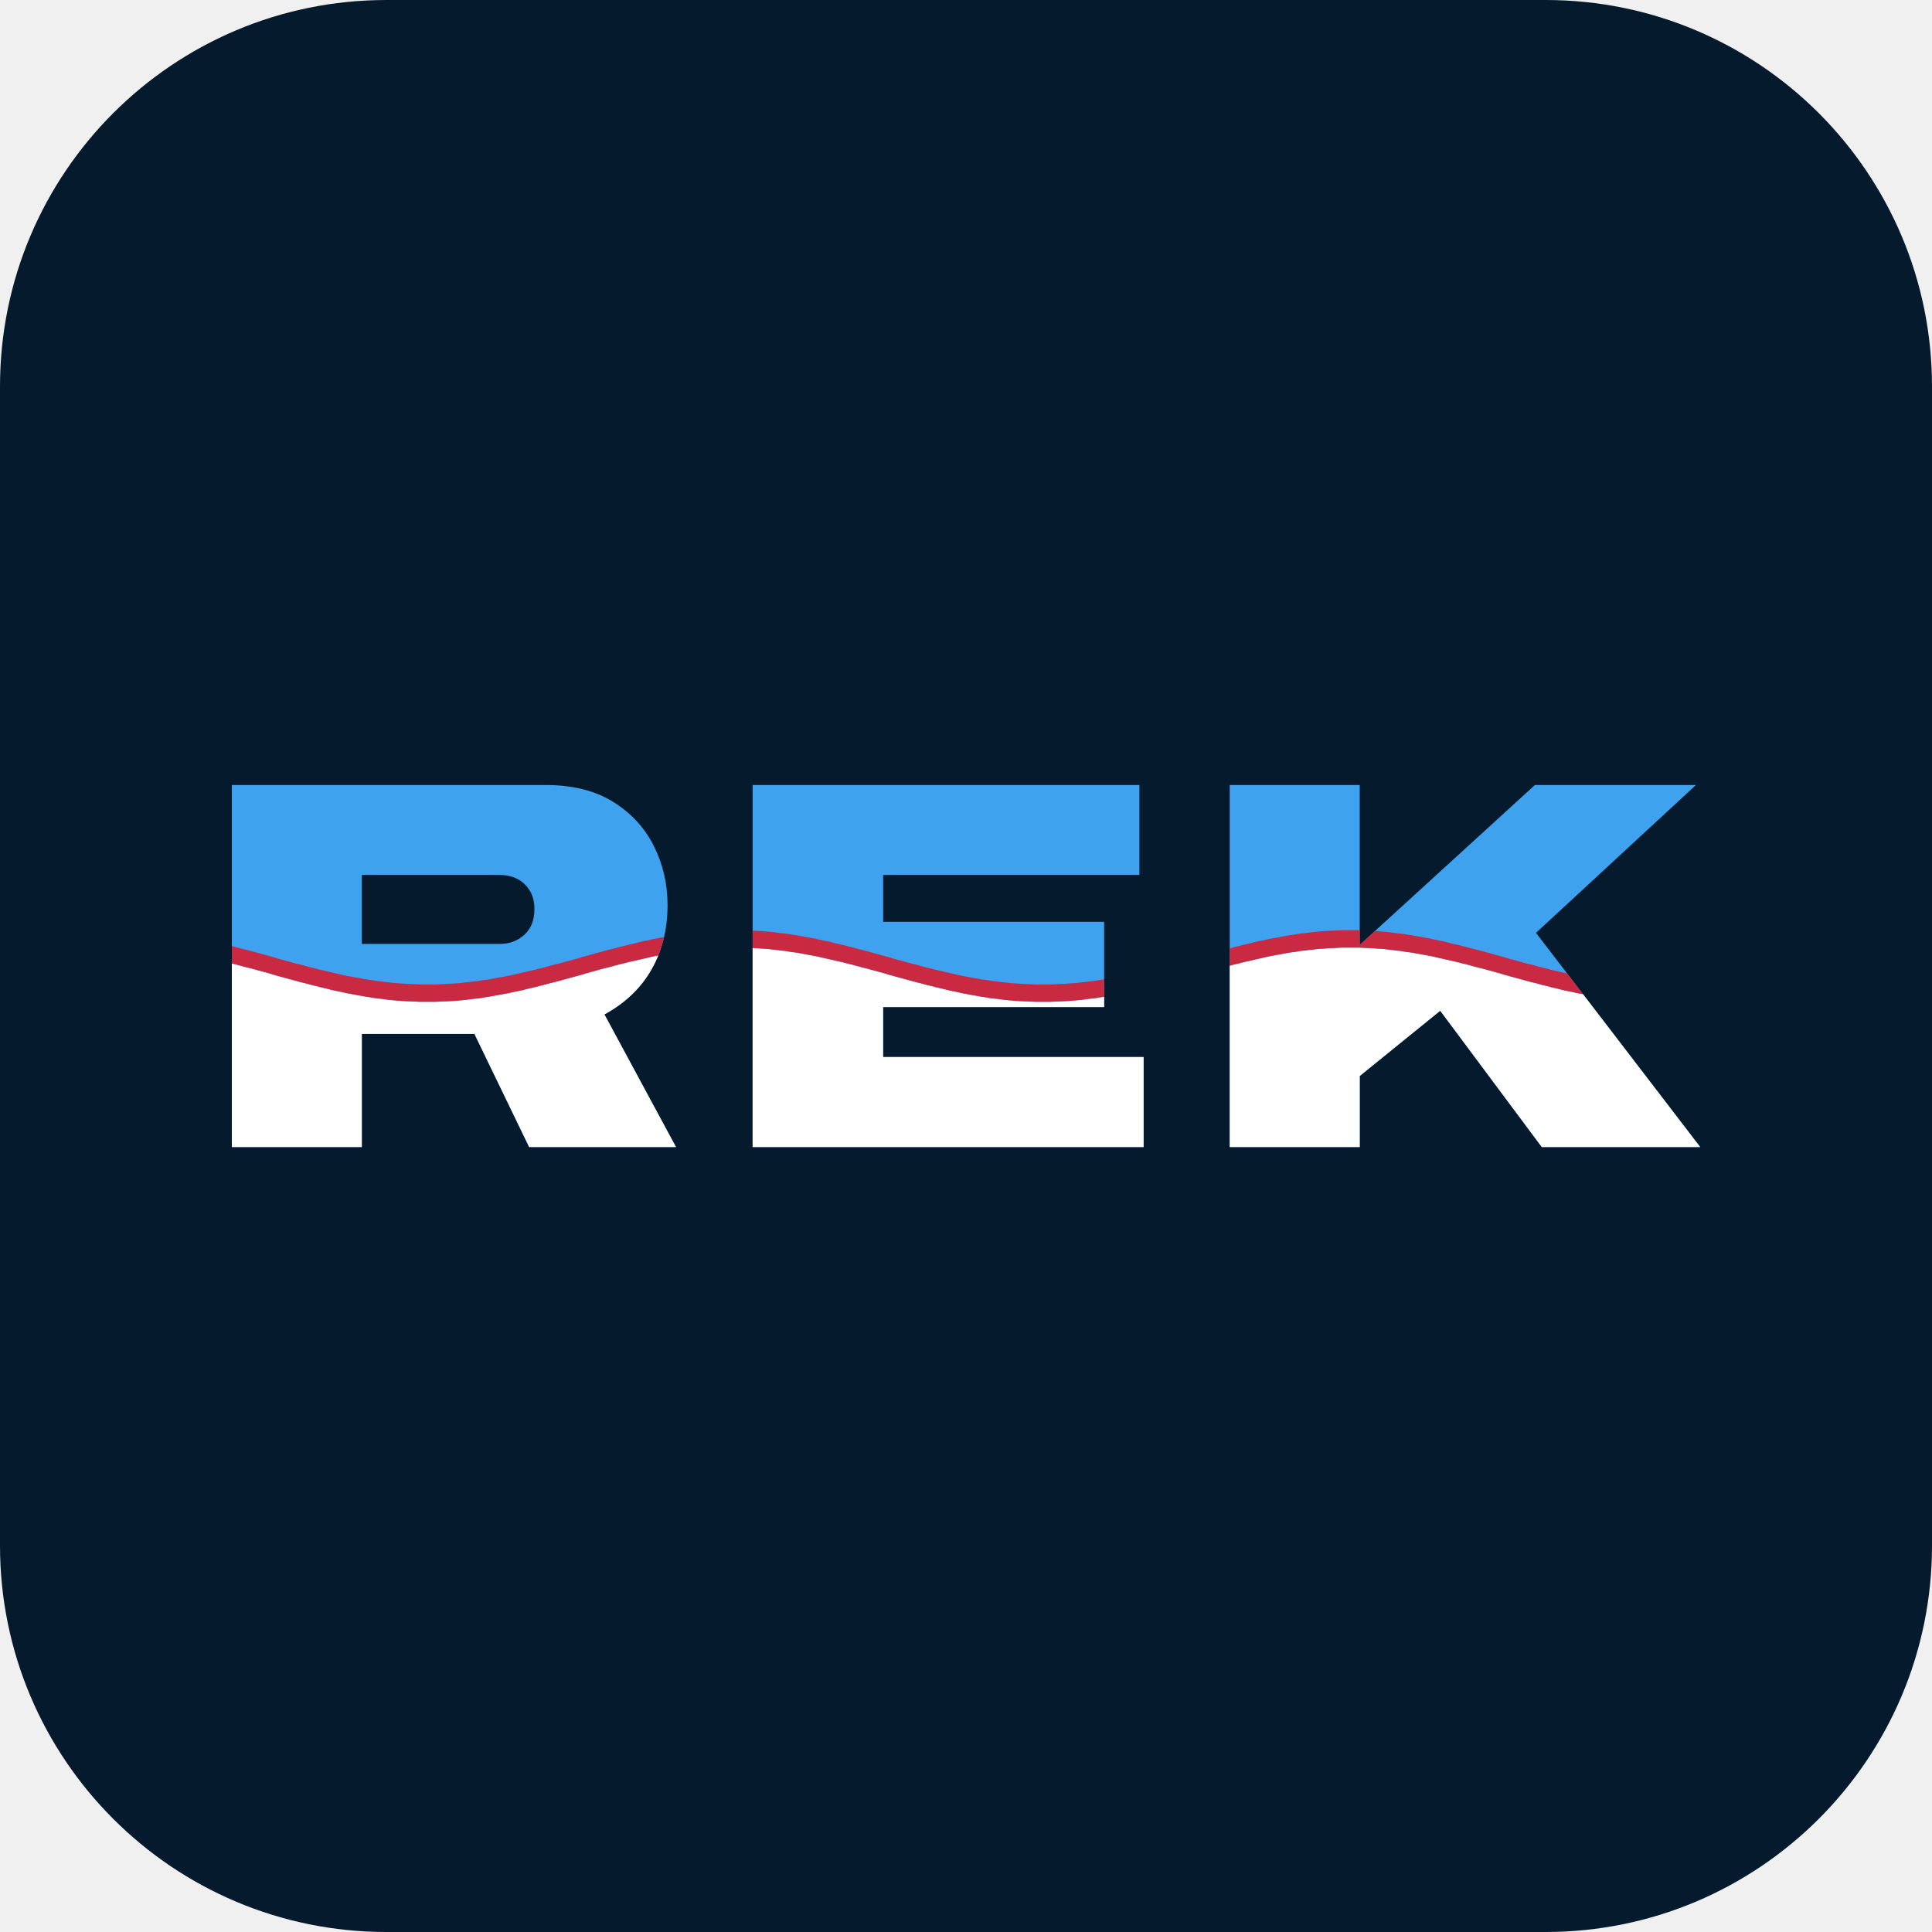
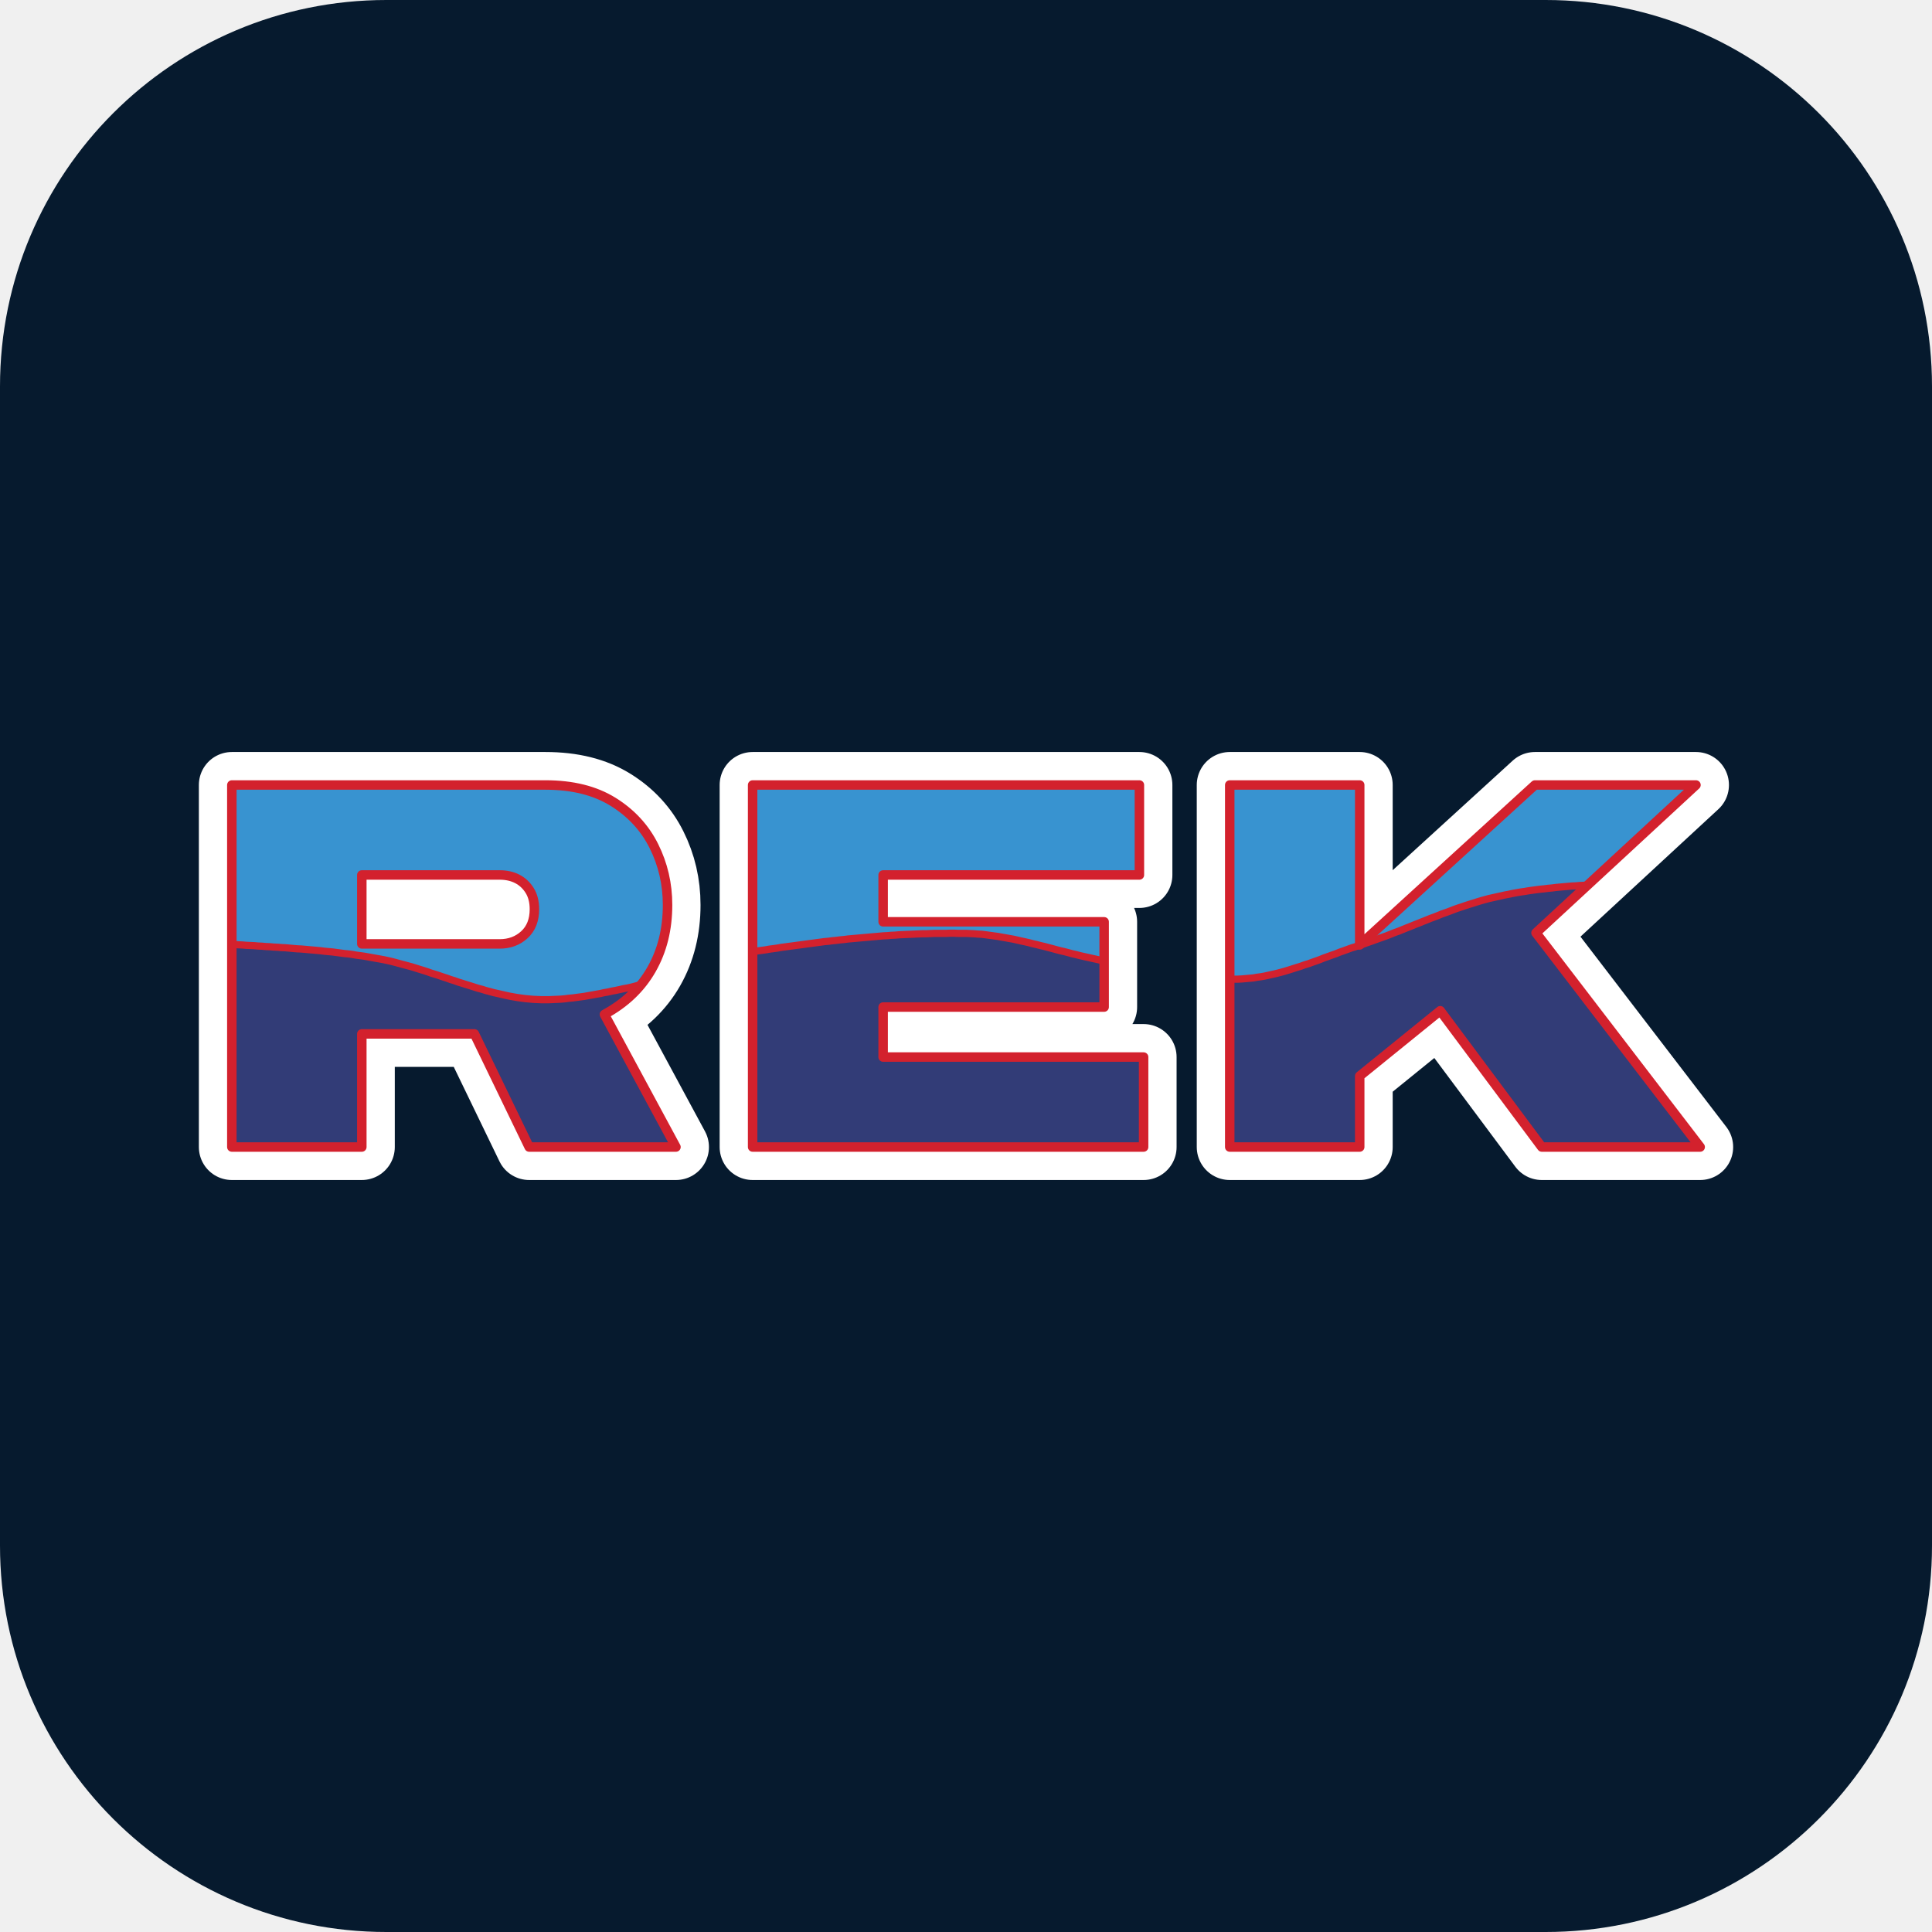
<svg xmlns="http://www.w3.org/2000/svg" viewBox="0 0 1024 1024" width="1024" height="1024">
  <rect width="1024" height="1024" rx="204.8" fill="#061A2E" />
  <g transform="translate(122.88,416.06) scale(0.9297) translate(-22.20,206.40)">
+     <path d="M22.2 0.0V-206.4H201.0Q224.1 -206.4 239.55 -196.8Q255.0 -187.2 262.8 -171.6Q270.6 -156.0 270.6 -138.0Q270.6 -117.3 261.45 -101.25Q252.3 -85.2 234.6 -75.6L275.4 0.0H191.7L160.5 -64.5H96.3V0.0ZM319.1 0.0V-206.4H539.6V-155.1H393.5V-128.4H519.5V-79.8H393.5V-51.3H542.0V0.0ZM591.1 0.0V-206.4H665.2V-115.2L765.1 -206.4H856.9L765.7 -122.1L859.3 0.0H769.0L711.1 -77.7L665.2 -40.5V0.0Z" fill="#FFFFFF" stroke="#FFFFFF" stroke-width="37.6" stroke-linejoin="round" />
+     <path d="M22.2 0.0V-206.4H201.0Q224.1 -206.4 239.55 -196.8Q255.0 -187.2 262.8 -171.6Q270.6 -156.0 270.6 -138.0Q270.6 -117.3 261.45 -101.25Q252.3 -85.2 234.6 -75.6L275.4 0.0H191.7L160.5 -64.5H96.3V0.0ZM319.1 0.0V-206.4H539.6V-155.1H393.5V-128.4H519.5V-79.8H393.5V-51.3H542.0V0.0ZM591.1 0.0V-206.4H665.2V-115.2L765.1 -206.4H856.9L765.7 -122.1L859.3 0.0H769.0L711.1 -77.7L665.2 -40.5V0.0Z" fill="#FFFFFF" stroke="#FFFFFF" stroke-width="35.1" stroke-linejoin="round" />
    <clipPath id="cicon">
      <path d="M22.2 0.0V-206.4H201.0Q224.1 -206.4 239.55 -196.8Q255.0 -187.2 262.8 -171.6Q270.6 -156.0 270.6 -138.0Q270.6 -117.3 261.45 -101.25Q252.3 -85.2 234.6 -75.6L275.4 0.0H191.7L160.5 -64.5H96.3V0.0ZM96.3 -115.8H174.9Q183.3 -115.8 189.0 -121.05Q194.7 -126.3 194.7 -135.6Q194.7 -141.9 192.0 -146.25Q189.3 -150.6 184.95 -152.85Q180.6 -155.1 174.9 -155.1H96.3ZM319.1 0.0V-206.4H539.6V-155.1H393.5V-128.4H519.5V-79.8H393.5V-51.3H542.0V0.0ZM591.1 0.0V-206.4H665.2V-115.2L765.1 -206.4H856.9L765.7 -122.1L859.3 0.0H769.0L711.1 -77.7L665.2 -40.5V0.0Z" />
    </clipPath>
    <g clip-path="url(#cicon)">
-       <rect x="2.2" y="-226.4" width="877.1" height="246.4" fill="#3FA2EE" />
-       <path d="M2.2,-109.2 L4.4,-108.8 L6.6,-108.3 L8.8,-107.8 L11.0,-107.3 L13.2,-106.8 L15.4,-106.3 L17.5,-105.8 L19.7,-105.3 L21.9,-104.7 L24.1,-104.2 L26.3,-103.6 L28.5,-103.0 L30.7,-102.4 L32.9,-101.9 L35.1,-101.3 L37.3,-100.7 L39.5,-100.1 L41.7,-99.5 L43.9,-98.9 L46.1,-98.2 L48.2,-97.6 L50.4,-97.0 L52.6,-96.4 L54.8,-95.8 L57.0,-95.2 L59.2,-94.6 L61.4,-94.0 L63.6,-93.5 L65.8,-92.9 L68.0,-92.3 L70.2,-91.8 L72.4,-91.2 L74.6,-90.7 L76.8,-90.2 L78.9,-89.6 L81.1,-89.1 L83.3,-88.7 L85.5,-88.2 L87.7,-87.7 L89.9,-87.3 L92.1,-86.9 L94.3,-86.5 L96.5,-86.1 L98.7,-85.7 L100.9,-85.4 L103.1,-85.0 L105.3,-84.7 L107.5,-84.5 L109.6,-84.2 L111.8,-83.9 L114.0,-83.7 L116.2,-83.5 L118.4,-83.3 L120.6,-83.2 L122.8,-83.1 L125.0,-83.0 L127.2,-82.9 L129.4,-82.8 L131.6,-82.8 L133.8,-82.8 L136.0,-82.8 L138.2,-82.8 L140.3,-82.9 L142.5,-83.0 L144.7,-83.1 L146.9,-83.2 L149.1,-83.3 L151.3,-83.5 L153.5,-83.7 L155.7,-83.9 L157.9,-84.2 L160.1,-84.5 L162.3,-84.7 L164.5,-85.0 L166.7,-85.4 L168.8,-85.7 L171.0,-86.1 L173.2,-86.5 L175.4,-86.9 L177.6,-87.3 L179.8,-87.7 L182.0,-88.2 L184.2,-88.7 L186.4,-89.1 L188.6,-89.6 L190.8,-90.2 L193.0,-90.7 L195.2,-91.2 L197.4,-91.8 L199.5,-92.3 L201.7,-92.9 L203.9,-93.5 L206.1,-94.0 L208.3,-94.6 L210.5,-95.2 L212.7,-95.8 L214.9,-96.4 L217.1,-97.0 L219.3,-97.6 L221.5,-98.2 L223.7,-98.9 L225.9,-99.5 L228.1,-100.1 L230.2,-100.7 L232.4,-101.3 L234.6,-101.9 L236.8,-102.4 L239.0,-103.0 L241.2,-103.6 L243.4,-104.2 L245.6,-104.7 L247.8,-105.3 L250.0,-105.8 L252.2,-106.3 L254.4,-106.8 L256.6,-107.3 L258.8,-107.8 L260.9,-108.3 L263.1,-108.8 L265.3,-109.2 L267.5,-109.6 L269.7,-110.0 L271.9,-110.4 L274.1,-110.8 L276.3,-111.1 L278.5,-111.4 L280.7,-111.8 L282.9,-112.0 L285.1,-112.3 L287.3,-112.5 L289.5,-112.8 L291.6,-113.0 L293.8,-113.1 L296.0,-113.3 L298.2,-113.4 L300.4,-113.5 L302.6,-113.6 L304.8,-113.7 L307.0,-113.7 L309.2,-113.7 L311.4,-113.7 L313.6,-113.7 L315.8,-113.6 L318.0,-113.5 L320.1,-113.4 L322.3,-113.3 L324.5,-113.1 L326.7,-113.0 L328.9,-112.8 L331.1,-112.5 L333.3,-112.3 L335.5,-112.0 L337.7,-111.8 L339.9,-111.4 L342.1,-111.1 L344.3,-110.8 L346.5,-110.4 L348.7,-110.0 L350.8,-109.6 L353.0,-109.2 L355.2,-108.8 L357.4,-108.3 L359.6,-107.8 L361.8,-107.3 L364.0,-106.8 L366.2,-106.3 L368.4,-105.8 L370.6,-105.3 L372.8,-104.7 L375.0,-104.2 L377.2,-103.6 L379.4,-103.0 L381.5,-102.4 L383.7,-101.9 L385.9,-101.3 L388.1,-100.7 L390.3,-100.1 L392.5,-99.5 L394.7,-98.9 L396.9,-98.2 L399.1,-97.6 L401.3,-97.0 L403.5,-96.4 L405.7,-95.8 L407.9,-95.2 L410.1,-94.6 L412.2,-94.0 L414.4,-93.5 L416.6,-92.9 L418.8,-92.3 L421.0,-91.8 L423.2,-91.2 L425.4,-90.7 L427.6,-90.2 L429.8,-89.6 L432.0,-89.1 L434.2,-88.7 L436.4,-88.2 L438.6,-87.7 L440.7,-87.3 L442.9,-86.9 L445.1,-86.5 L447.3,-86.1 L449.5,-85.7 L451.7,-85.4 L453.9,-85.0 L456.1,-84.7 L458.3,-84.5 L460.5,-84.2 L462.7,-83.9 L464.9,-83.7 L467.1,-83.5 L469.3,-83.3 L471.4,-83.2 L473.6,-83.1 L475.8,-83.0 L478.0,-82.9 L480.2,-82.8 L482.4,-82.8 L484.6,-82.8 L486.8,-82.8 L489.0,-82.8 L491.2,-82.9 L493.4,-83.0 L495.6,-83.1 L497.8,-83.2 L500.0,-83.3 L502.1,-83.5 L504.3,-83.7 L506.5,-83.9 L508.7,-84.2 L510.9,-84.5 L513.1,-84.7 L515.3,-85.0 L517.5,-85.4 L519.7,-85.7 L521.9,-86.1 L524.1,-86.5 L526.3,-86.9 L528.5,-87.3 L530.7,-87.7 L532.8,-88.2 L535.0,-88.7 L537.2,-89.1 L539.4,-89.6 L541.6,-90.2 L543.8,-90.7 L546.0,-91.2 L548.2,-91.8 L550.4,-92.3 L552.6,-92.9 L554.8,-93.5 L557.0,-94.0 L559.2,-94.6 L561.4,-95.2 L563.5,-95.8 L565.7,-96.4 L567.9,-97.0 L570.1,-97.6 L572.3,-98.2 L574.5,-98.9 L576.7,-99.5 L578.9,-100.1 L581.1,-100.7 L583.3,-101.3 L585.5,-101.9 L587.7,-102.4 L589.9,-103.0 L592.0,-103.6 L594.2,-104.2 L596.4,-104.7 L598.6,-105.3 L600.8,-105.8 L603.0,-106.3 L605.2,-106.8 L607.4,-107.3 L609.6,-107.8 L611.8,-108.3 L614.0,-108.8 L616.2,-109.2 L618.4,-109.6 L620.6,-110.0 L622.7,-110.4 L624.9,-110.8 L627.1,-111.1 L629.3,-111.4 L631.5,-111.8 L633.7,-112.0 L635.9,-112.3 L638.1,-112.5 L640.3,-112.8 L642.5,-113.0 L644.7,-113.1 L646.9,-113.3 L649.1,-113.4 L651.3,-113.5 L653.4,-113.6 L655.6,-113.7 L657.8,-113.7 L660.0,-113.7 L662.2,-113.7 L664.4,-113.7 L666.6,-113.6 L668.8,-113.5 L671.0,-113.4 L673.2,-113.3 L675.4,-113.1 L677.6,-113.0 L679.8,-112.8 L682.0,-112.5 L684.1,-112.3 L686.3,-112.0 L688.5,-111.8 L690.7,-111.4 L692.9,-111.1 L695.1,-110.8 L697.3,-110.4 L699.5,-110.0 L701.7,-109.6 L703.9,-109.2 L706.1,-108.8 L708.3,-108.3 L710.5,-107.8 L712.7,-107.3 L714.8,-106.8 L717.0,-106.3 L719.2,-105.8 L721.4,-105.3 L723.6,-104.7 L725.8,-104.2 L728.0,-103.6 L730.2,-103.0 L732.4,-102.4 L734.6,-101.9 L736.8,-101.3 L739.0,-100.7 L741.2,-100.1 L743.3,-99.5 L745.5,-98.9 L747.7,-98.2 L749.9,-97.6 L752.1,-97.0 L754.3,-96.4 L756.5,-95.8 L758.7,-95.2 L760.9,-94.6 L763.1,-94.0 L765.3,-93.5 L767.5,-92.9 L769.7,-92.3 L771.9,-91.8 L774.0,-91.2 L776.2,-90.7 L778.4,-90.2 L780.6,-89.6 L782.8,-89.1 L785.0,-88.7 L787.2,-88.2 L789.4,-87.7 L791.6,-87.3 L793.8,-86.9 L796.0,-86.5 L798.2,-86.1 L800.4,-85.7 L802.6,-85.4 L804.7,-85.0 L806.9,-84.7 L809.1,-84.5 L811.3,-84.2 L813.5,-83.9 L815.7,-83.7 L817.9,-83.5 L820.1,-83.3 L822.3,-83.2 L824.5,-83.1 L826.7,-83.0 L828.9,-82.9 L831.1,-82.8 L833.3,-82.8 L835.4,-82.8 L837.6,-82.8 L839.8,-82.8 L842.0,-82.9 L844.2,-83.0 L846.4,-83.1 L848.6,-83.2 L850.8,-83.3 L853.0,-83.5 L855.2,-83.7 L857.4,-83.9 L859.6,-84.2 L861.8,-84.5 L864.0,-84.7 L866.1,-85.0 L868.3,-85.4 L870.5,-85.7 L872.7,-86.1 L874.9,-86.5 L877.1,-86.9 L879.3,-87.3 L879.3,20.0 L2.2,20.0 Z" fill="#FFFFFF" />
-       <path d="M2.2,-119.1 L4.4,-118.7 L6.6,-118.2 L8.8,-117.7 L11.0,-117.3 L13.2,-116.8 L15.4,-116.2 L17.5,-115.7 L19.7,-115.2 L21.9,-114.6 L24.1,-114.1 L26.3,-113.5 L28.5,-112.9 L30.7,-112.4 L32.9,-111.8 L35.1,-111.2 L37.3,-110.6 L39.5,-110.0 L41.7,-109.4 L43.9,-108.8 L46.1,-108.2 L48.2,-107.5 L50.4,-106.9 L52.6,-106.3 L54.8,-105.7 L57.0,-105.1 L59.2,-104.5 L61.4,-104.0 L63.6,-103.4 L65.8,-102.8 L68.0,-102.2 L70.2,-101.7 L72.4,-101.1 L74.6,-100.6 L76.8,-100.1 L78.9,-99.6 L81.1,-99.1 L83.3,-98.6 L85.5,-98.1 L87.7,-97.6 L89.9,-97.2 L92.1,-96.8 L94.3,-96.4 L96.5,-96.0 L98.7,-95.6 L100.9,-95.3 L103.1,-95.0 L105.3,-94.6 L107.5,-94.4 L109.6,-94.1 L111.8,-93.9 L114.0,-93.6 L116.2,-93.4 L118.4,-93.3 L120.6,-93.1 L122.8,-93.0 L125.0,-92.9 L127.2,-92.8 L129.4,-92.7 L131.6,-92.7 L133.8,-92.7 L136.0,-92.7 L138.2,-92.7 L140.3,-92.8 L142.5,-92.9 L144.7,-93.0 L146.9,-93.1 L149.1,-93.3 L151.3,-93.4 L153.5,-93.6 L155.7,-93.9 L157.9,-94.1 L160.1,-94.4 L162.3,-94.6 L164.5,-95.0 L166.7,-95.3 L168.8,-95.6 L171.0,-96.0 L173.2,-96.4 L175.4,-96.8 L177.6,-97.2 L179.8,-97.6 L182.0,-98.1 L184.2,-98.6 L186.4,-99.1 L188.6,-99.6 L190.8,-100.1 L193.0,-100.6 L195.2,-101.1 L197.4,-101.7 L199.5,-102.2 L201.7,-102.8 L203.9,-103.4 L206.1,-104.0 L208.3,-104.5 L210.5,-105.1 L212.7,-105.7 L214.9,-106.3 L217.1,-106.9 L219.3,-107.5 L221.5,-108.2 L223.7,-108.8 L225.9,-109.4 L228.1,-110.0 L230.2,-110.6 L232.4,-111.2 L234.6,-111.8 L236.8,-112.4 L239.0,-112.9 L241.2,-113.5 L243.4,-114.1 L245.6,-114.6 L247.8,-115.2 L250.0,-115.7 L252.2,-116.2 L254.4,-116.8 L256.6,-117.3 L258.8,-117.7 L260.9,-118.2 L263.1,-118.7 L265.3,-119.1 L267.5,-119.5 L269.7,-119.9 L271.9,-120.3 L274.1,-120.7 L276.3,-121.0 L278.5,-121.4 L280.7,-121.7 L282.9,-121.9 L285.1,-122.2 L287.3,-122.5 L289.5,-122.7 L291.6,-122.9 L293.8,-123.1 L296.0,-123.2 L298.2,-123.3 L300.4,-123.4 L302.6,-123.5 L304.8,-123.6 L307.0,-123.6 L309.2,-123.6 L311.4,-123.6 L313.6,-123.6 L315.8,-123.5 L318.0,-123.4 L320.1,-123.3 L322.3,-123.2 L324.5,-123.1 L326.7,-122.9 L328.9,-122.7 L331.1,-122.5 L333.3,-122.2 L335.5,-121.9 L337.7,-121.7 L339.9,-121.4 L342.1,-121.0 L344.3,-120.7 L346.5,-120.3 L348.7,-119.9 L350.8,-119.5 L353.0,-119.1 L355.2,-118.7 L357.4,-118.2 L359.6,-117.7 L361.8,-117.3 L364.0,-116.8 L366.2,-116.2 L368.4,-115.7 L370.6,-115.2 L372.8,-114.6 L375.0,-114.1 L377.2,-113.5 L379.4,-112.9 L381.5,-112.4 L383.7,-111.8 L385.9,-111.2 L388.1,-110.6 L390.3,-110.0 L392.5,-109.4 L394.7,-108.8 L396.9,-108.2 L399.1,-107.5 L401.3,-106.9 L403.5,-106.3 L405.7,-105.7 L407.9,-105.1 L410.1,-104.5 L412.2,-104.0 L414.4,-103.4 L416.6,-102.8 L418.8,-102.2 L421.0,-101.7 L423.2,-101.1 L425.4,-100.6 L427.6,-100.1 L429.8,-99.6 L432.0,-99.1 L434.2,-98.6 L436.4,-98.1 L438.6,-97.6 L440.7,-97.2 L442.9,-96.8 L445.1,-96.4 L447.3,-96.0 L449.5,-95.6 L451.7,-95.3 L453.9,-95.0 L456.1,-94.6 L458.3,-94.4 L460.5,-94.1 L462.7,-93.9 L464.9,-93.6 L467.1,-93.4 L469.3,-93.3 L471.4,-93.1 L473.6,-93.0 L475.8,-92.9 L478.0,-92.8 L480.2,-92.7 L482.4,-92.7 L484.6,-92.7 L486.8,-92.7 L489.0,-92.7 L491.2,-92.8 L493.4,-92.9 L495.6,-93.0 L497.8,-93.1 L500.0,-93.3 L502.1,-93.4 L504.3,-93.6 L506.5,-93.9 L508.7,-94.1 L510.9,-94.4 L513.1,-94.6 L515.3,-95.0 L517.5,-95.3 L519.7,-95.6 L521.9,-96.0 L524.1,-96.4 L526.3,-96.8 L528.5,-97.2 L530.7,-97.6 L532.8,-98.1 L535.0,-98.6 L537.2,-99.1 L539.4,-99.6 L541.6,-100.1 L543.8,-100.6 L546.0,-101.1 L548.2,-101.7 L550.4,-102.2 L552.6,-102.8 L554.8,-103.4 L557.0,-104.0 L559.2,-104.5 L561.4,-105.1 L563.5,-105.7 L565.7,-106.3 L567.9,-106.9 L570.1,-107.5 L572.3,-108.2 L574.5,-108.8 L576.7,-109.4 L578.9,-110.0 L581.1,-110.6 L583.3,-111.2 L585.5,-111.8 L587.7,-112.4 L589.9,-112.9 L592.0,-113.5 L594.2,-114.1 L596.4,-114.6 L598.6,-115.2 L600.8,-115.7 L603.0,-116.2 L605.2,-116.8 L607.4,-117.3 L609.6,-117.7 L611.8,-118.2 L614.0,-118.7 L616.2,-119.1 L618.4,-119.5 L620.6,-119.9 L622.7,-120.3 L624.9,-120.7 L627.1,-121.0 L629.3,-121.4 L631.5,-121.7 L633.7,-121.9 L635.9,-122.2 L638.1,-122.5 L640.3,-122.7 L642.5,-122.9 L644.7,-123.1 L646.9,-123.2 L649.1,-123.3 L651.3,-123.4 L653.4,-123.5 L655.6,-123.6 L657.8,-123.6 L660.0,-123.6 L662.2,-123.6 L664.4,-123.6 L666.6,-123.5 L668.8,-123.4 L671.0,-123.3 L673.2,-123.2 L675.4,-123.1 L677.6,-122.9 L679.8,-122.7 L682.0,-122.5 L684.1,-122.2 L686.3,-121.9 L688.5,-121.7 L690.7,-121.4 L692.9,-121.0 L695.1,-120.7 L697.3,-120.3 L699.5,-119.9 L701.7,-119.5 L703.9,-119.1 L706.1,-118.7 L708.3,-118.2 L710.5,-117.7 L712.7,-117.3 L714.8,-116.8 L717.0,-116.2 L719.2,-115.7 L721.4,-115.2 L723.6,-114.6 L725.8,-114.1 L728.0,-113.5 L730.2,-112.9 L732.4,-112.4 L734.6,-111.8 L736.8,-111.2 L739.0,-110.6 L741.2,-110.0 L743.3,-109.4 L745.5,-108.8 L747.7,-108.2 L749.9,-107.5 L752.1,-106.9 L754.3,-106.3 L756.5,-105.7 L758.7,-105.1 L760.9,-104.5 L763.1,-104.0 L765.3,-103.4 L767.5,-102.8 L769.7,-102.2 L771.9,-101.7 L774.0,-101.1 L776.2,-100.6 L778.4,-100.1 L780.6,-99.6 L782.8,-99.1 L785.0,-98.6 L787.2,-98.1 L789.4,-97.6 L791.6,-97.2 L793.8,-96.8 L796.0,-96.4 L798.2,-96.0 L800.4,-95.6 L802.6,-95.3 L804.7,-95.0 L806.9,-94.6 L809.1,-94.4 L811.3,-94.1 L813.5,-93.9 L815.7,-93.6 L817.9,-93.4 L820.1,-93.3 L822.3,-93.1 L824.5,-93.0 L826.7,-92.9 L828.9,-92.8 L831.1,-92.7 L833.3,-92.7 L835.4,-92.7 L837.6,-92.7 L839.8,-92.7 L842.0,-92.8 L844.2,-92.9 L846.4,-93.0 L848.6,-93.1 L850.8,-93.3 L853.0,-93.4 L855.2,-93.6 L857.4,-93.9 L859.6,-94.1 L861.8,-94.4 L864.0,-94.6 L866.1,-95.0 L868.3,-95.3 L870.5,-95.6 L872.7,-96.0 L874.9,-96.4 L877.1,-96.8 L879.3,-97.2 L879.3,-87.3 L877.1,-86.9 L874.9,-86.5 L872.7,-86.1 L870.5,-85.7 L868.3,-85.4 L866.1,-85.0 L864.0,-84.7 L861.8,-84.5 L859.6,-84.2 L857.4,-83.9 L855.2,-83.7 L853.0,-83.5 L850.8,-83.3 L848.6,-83.2 L846.4,-83.1 L844.2,-83.0 L842.0,-82.9 L839.8,-82.8 L837.6,-82.8 L835.4,-82.8 L833.3,-82.8 L831.1,-82.8 L828.9,-82.9 L826.7,-83.0 L824.5,-83.1 L822.3,-83.2 L820.1,-83.3 L817.9,-83.5 L815.7,-83.7 L813.5,-83.9 L811.3,-84.2 L809.1,-84.5 L806.9,-84.7 L804.7,-85.0 L802.6,-85.4 L800.4,-85.7 L798.2,-86.1 L796.0,-86.5 L793.8,-86.9 L791.6,-87.3 L789.4,-87.7 L787.2,-88.2 L785.0,-88.7 L782.8,-89.1 L780.6,-89.6 L778.4,-90.2 L776.2,-90.7 L774.0,-91.2 L771.9,-91.8 L769.7,-92.3 L767.5,-92.9 L765.3,-93.5 L763.1,-94.0 L760.9,-94.6 L758.7,-95.2 L756.5,-95.8 L754.3,-96.4 L752.1,-97.0 L749.9,-97.6 L747.7,-98.2 L745.5,-98.9 L743.3,-99.5 L741.2,-100.1 L739.0,-100.7 L736.8,-101.3 L734.6,-101.9 L732.4,-102.4 L730.2,-103.0 L728.0,-103.6 L725.8,-104.2 L723.6,-104.7 L721.4,-105.3 L719.2,-105.8 L717.0,-106.3 L714.8,-106.8 L712.7,-107.3 L710.5,-107.8 L708.3,-108.3 L706.1,-108.8 L703.9,-109.2 L701.7,-109.6 L699.5,-110.0 L697.3,-110.4 L695.1,-110.8 L692.9,-111.1 L690.7,-111.4 L688.5,-111.8 L686.3,-112.0 L684.1,-112.3 L682.0,-112.5 L679.8,-112.8 L677.6,-113.0 L675.4,-113.1 L673.2,-113.3 L671.0,-113.4 L668.8,-113.5 L666.6,-113.6 L664.4,-113.7 L662.2,-113.7 L660.0,-113.7 L657.8,-113.7 L655.6,-113.7 L653.4,-113.6 L651.3,-113.5 L649.1,-113.4 L646.9,-113.3 L644.7,-113.1 L642.5,-113.0 L640.3,-112.8 L638.1,-112.5 L635.9,-112.3 L633.7,-112.0 L631.5,-111.8 L629.3,-111.4 L627.1,-111.1 L624.9,-110.8 L622.7,-110.4 L620.6,-110.0 L618.4,-109.6 L616.2,-109.2 L614.0,-108.8 L611.8,-108.3 L609.6,-107.8 L607.4,-107.3 L605.2,-106.8 L603.0,-106.3 L600.8,-105.8 L598.6,-105.3 L596.4,-104.7 L594.2,-104.2 L592.0,-103.6 L589.9,-103.0 L587.7,-102.4 L585.5,-101.9 L583.3,-101.3 L581.1,-100.7 L578.9,-100.1 L576.7,-99.5 L574.5,-98.9 L572.3,-98.2 L570.1,-97.6 L567.9,-97.0 L565.7,-96.4 L563.5,-95.8 L561.4,-95.2 L559.2,-94.6 L557.0,-94.0 L554.8,-93.5 L552.6,-92.9 L550.4,-92.3 L548.2,-91.8 L546.0,-91.2 L543.8,-90.7 L541.6,-90.2 L539.4,-89.6 L537.2,-89.1 L535.0,-88.7 L532.8,-88.2 L530.7,-87.7 L528.5,-87.3 L526.3,-86.9 L524.1,-86.5 L521.9,-86.1 L519.7,-85.7 L517.5,-85.4 L515.3,-85.0 L513.1,-84.7 L510.9,-84.5 L508.7,-84.2 L506.5,-83.9 L504.3,-83.7 L502.1,-83.5 L500.0,-83.3 L497.8,-83.2 L495.6,-83.1 L493.4,-83.0 L491.2,-82.9 L489.0,-82.8 L486.8,-82.8 L484.6,-82.8 L482.4,-82.8 L480.2,-82.8 L478.0,-82.9 L475.8,-83.0 L473.6,-83.1 L471.4,-83.2 L469.3,-83.3 L467.1,-83.5 L464.9,-83.7 L462.7,-83.9 L460.5,-84.2 L458.3,-84.5 L456.1,-84.7 L453.9,-85.0 L451.7,-85.4 L449.5,-85.7 L447.3,-86.1 L445.1,-86.5 L442.9,-86.9 L440.7,-87.3 L438.6,-87.7 L436.4,-88.2 L434.2,-88.7 L432.0,-89.1 L429.8,-89.6 L427.6,-90.2 L425.4,-90.7 L423.2,-91.2 L421.0,-91.8 L418.8,-92.3 L416.6,-92.9 L414.4,-93.5 L412.2,-94.0 L410.1,-94.6 L407.9,-95.2 L405.7,-95.8 L403.5,-96.4 L401.3,-97.0 L399.1,-97.6 L396.9,-98.2 L394.7,-98.9 L392.5,-99.5 L390.3,-100.1 L388.1,-100.7 L385.9,-101.3 L383.7,-101.9 L381.5,-102.4 L379.4,-103.0 L377.2,-103.6 L375.0,-104.2 L372.8,-104.7 L370.6,-105.3 L368.4,-105.8 L366.2,-106.3 L364.0,-106.8 L361.8,-107.3 L359.6,-107.8 L357.4,-108.3 L355.2,-108.8 L353.0,-109.2 L350.8,-109.6 L348.7,-110.0 L346.5,-110.4 L344.3,-110.8 L342.1,-111.1 L339.9,-111.4 L337.7,-111.8 L335.5,-112.0 L333.3,-112.3 L331.1,-112.5 L328.9,-112.8 L326.7,-113.0 L324.5,-113.1 L322.3,-113.3 L320.1,-113.4 L318.0,-113.5 L315.8,-113.6 L313.6,-113.7 L311.4,-113.7 L309.2,-113.7 L307.0,-113.7 L304.8,-113.7 L302.6,-113.6 L300.4,-113.5 L298.2,-113.4 L296.0,-113.3 L293.8,-113.1 L291.6,-113.0 L289.5,-112.8 L287.3,-112.5 L285.1,-112.3 L282.9,-112.0 L280.7,-111.8 L278.5,-111.4 L276.3,-111.1 L274.1,-110.8 L271.9,-110.4 L269.7,-110.0 L267.5,-109.6 L265.3,-109.2 L263.1,-108.8 L260.9,-108.3 L258.8,-107.8 L256.6,-107.3 L254.4,-106.8 L252.2,-106.3 L250.0,-105.8 L247.8,-105.3 L245.6,-104.7 L243.4,-104.2 L241.2,-103.6 L239.0,-103.0 L236.8,-102.4 L234.6,-101.9 L232.4,-101.3 L230.2,-100.7 L228.1,-100.1 L225.9,-99.5 L223.7,-98.9 L221.5,-98.2 L219.3,-97.6 L217.1,-97.0 L214.9,-96.4 L212.7,-95.8 L210.5,-95.2 L208.3,-94.6 L206.1,-94.0 L203.9,-93.5 L201.7,-92.9 L199.5,-92.3 L197.4,-91.8 L195.2,-91.2 L193.0,-90.7 L190.8,-90.2 L188.6,-89.6 L186.4,-89.1 L184.2,-88.7 L182.0,-88.2 L179.8,-87.7 L177.6,-87.3 L175.4,-86.9 L173.2,-86.5 L171.0,-86.1 L168.8,-85.7 L166.7,-85.4 L164.5,-85.0 L162.3,-84.7 L160.1,-84.5 L157.9,-84.2 L155.7,-83.9 L153.5,-83.7 L151.3,-83.5 L149.1,-83.3 L146.9,-83.2 L144.7,-83.1 L142.5,-83.0 L140.3,-82.9 L138.2,-82.8 L136.0,-82.8 L133.8,-82.8 L131.6,-82.8 L129.4,-82.8 L127.2,-82.9 L125.0,-83.0 L122.8,-83.1 L120.6,-83.2 L118.4,-83.3 L116.2,-83.5 L114.0,-83.7 L111.8,-83.9 L109.6,-84.2 L107.5,-84.5 L105.3,-84.7 L103.1,-85.0 L100.9,-85.4 L98.7,-85.7 L96.5,-86.1 L94.3,-86.5 L92.1,-86.9 L89.9,-87.3 L87.7,-87.7 L85.5,-88.2 L83.3,-88.7 L81.1,-89.1 L78.9,-89.6 L76.8,-90.2 L74.6,-90.7 L72.4,-91.2 L70.2,-91.8 L68.0,-92.3 L65.8,-92.9 L63.6,-93.5 L61.4,-94.0 L59.2,-94.6 L57.0,-95.2 L54.8,-95.8 L52.6,-96.4 L50.4,-97.0 L48.2,-97.6 L46.1,-98.2 L43.9,-98.9 L41.7,-99.5 L39.5,-100.1 L37.3,-100.7 L35.1,-101.3 L32.9,-101.9 L30.7,-102.4 L28.5,-103.0 L26.3,-103.6 L24.1,-104.2 L21.9,-104.7 L19.7,-105.3 L17.5,-105.8 L15.4,-106.3 L13.2,-106.8 L11.0,-107.3 L8.8,-107.8 L6.6,-108.3 L4.4,-108.8 L2.2,-109.2 Z" fill="#C92A42" />
+       <rect x="-7.8" y="-236.4" width="897.1" height="266.4" fill="#3893D0" />
+       <path d="M-7.8,-116.9 L-5.6,-116.8 L-3.3,-116.7 L-1.1,-116.7 L1.2,-116.6 L3.4,-116.5 L5.7,-116.4 L7.9,-116.4 L10.1,-116.3 L12.4,-116.2 L14.6,-116.0 L16.9,-115.9 L19.1,-115.8 L21.4,-115.6 L23.6,-115.5 L25.8,-115.3 L28.1,-115.2 L30.3,-115.0 L32.6,-114.9 L34.8,-114.8 L37.1,-114.6 L39.3,-114.5 L41.5,-114.3 L43.8,-114.2 L46.0,-114.0 L48.3,-113.9 L50.5,-113.7 L52.8,-113.6 L55.0,-113.4 L57.2,-113.2 L59.5,-113.0 L61.7,-112.9 L64.0,-112.7 L66.2,-112.5 L68.5,-112.3 L70.7,-112.1 L72.9,-111.9 L75.2,-111.6 L77.4,-111.4 L79.7,-111.2 L81.9,-110.9 L84.2,-110.6 L86.4,-110.3 L88.6,-110.1 L90.9,-109.8 L93.1,-109.4 L95.4,-109.1 L97.6,-108.8 L99.9,-108.4 L102.1,-108.0 L104.3,-107.6 L106.6,-107.2 L108.8,-106.8 L111.1,-106.3 L113.3,-105.8 L115.6,-105.2 L117.8,-104.6 L120.0,-104.0 L122.3,-103.4 L124.5,-102.8 L126.8,-102.1 L129.0,-101.4 L131.3,-100.7 L133.5,-100.0 L135.7,-99.2 L138.0,-98.5 L140.2,-97.8 L142.5,-97.0 L144.7,-96.3 L146.9,-95.5 L149.2,-94.8 L151.4,-94.0 L153.7,-93.3 L155.9,-92.6 L158.2,-91.9 L160.4,-91.2 L162.6,-90.5 L164.9,-89.9 L167.1,-89.2 L169.4,-88.6 L171.6,-88.0 L173.9,-87.5 L176.1,-87.0 L178.3,-86.5 L180.6,-86.0 L182.8,-85.6 L185.1,-85.2 L187.3,-84.9 L189.6,-84.6 L191.8,-84.4 L194.0,-84.2 L196.3,-84.1 L198.5,-84.0 L200.8,-84.0 L203.0,-84.0 L205.3,-84.1 L207.5,-84.2 L209.7,-84.3 L212.0,-84.5 L214.2,-84.8 L216.5,-85.0 L218.7,-85.3 L221.0,-85.6 L223.2,-85.9 L225.4,-86.3 L227.7,-86.7 L229.9,-87.1 L232.2,-87.5 L234.4,-88.0 L236.7,-88.4 L238.9,-88.9 L241.1,-89.3 L243.4,-89.8 L245.6,-90.3 L247.9,-90.7 L250.1,-91.2 L252.4,-91.8 L254.6,-92.4 L256.8,-93.1 L259.1,-93.8 L261.3,-94.5 L263.6,-95.3 L265.8,-96.1 L268.1,-96.9 L270.3,-97.7 L272.5,-98.6 L274.8,-99.4 L277.0,-100.3 L279.3,-101.1 L281.5,-102.0 L283.8,-102.8 L286.0,-103.6 L288.2,-104.4 L290.5,-105.2 L292.7,-105.9 L295.0,-106.6 L297.2,-107.3 L299.5,-107.9 L301.7,-108.4 L303.9,-108.9 L306.2,-109.3 L308.4,-109.7 L310.7,-110.0 L312.9,-110.4 L315.2,-110.7 L317.4,-111.1 L319.6,-111.4 L321.9,-111.8 L324.1,-112.1 L326.4,-112.4 L328.6,-112.8 L330.9,-113.1 L333.1,-113.4 L335.3,-113.8 L337.6,-114.1 L339.8,-114.4 L342.1,-114.7 L344.3,-115.0 L346.6,-115.3 L348.8,-115.6 L351.0,-115.9 L353.3,-116.2 L355.5,-116.5 L357.8,-116.8 L360.0,-117.1 L362.3,-117.3 L364.5,-117.6 L366.7,-117.8 L369.0,-118.1 L371.2,-118.3 L373.5,-118.6 L375.7,-118.8 L378.0,-119.0 L380.2,-119.2 L382.4,-119.4 L384.7,-119.6 L386.9,-119.8 L389.2,-120.0 L391.4,-120.2 L393.7,-120.4 L395.9,-120.5 L398.1,-120.7 L400.4,-120.8 L402.6,-121.0 L404.9,-121.1 L407.1,-121.2 L409.4,-121.3 L411.6,-121.4 L413.8,-121.5 L416.1,-121.6 L418.3,-121.6 L420.6,-121.7 L422.8,-121.8 L425.1,-121.8 L427.3,-121.8 L429.5,-121.8 L431.8,-121.9 L434.0,-121.9 L436.3,-121.8 L438.5,-121.8 L440.7,-121.8 L443.0,-121.7 L445.2,-121.6 L447.5,-121.4 L449.7,-121.3 L452.0,-121.0 L454.2,-120.7 L456.4,-120.4 L458.7,-120.1 L460.9,-119.7 L463.2,-119.3 L465.4,-118.9 L467.7,-118.5 L469.9,-118.0 L472.1,-117.5 L474.4,-117.0 L476.6,-116.5 L478.9,-115.9 L481.1,-115.4 L483.4,-114.8 L485.6,-114.3 L487.8,-113.7 L490.1,-113.1 L492.3,-112.5 L494.6,-111.9 L496.8,-111.4 L499.1,-110.8 L501.3,-110.2 L503.5,-109.7 L505.8,-109.1 L508.0,-108.6 L510.3,-108.1 L512.5,-107.6 L514.8,-107.1 L517.0,-106.6 L519.2,-106.2 L521.5,-105.8 L523.7,-105.4 L526.0,-105.0 L528.2,-104.6 L530.5,-104.2 L532.7,-103.8 L534.9,-103.4 L537.2,-103.0 L539.4,-102.6 L541.7,-102.1 L543.9,-101.7 L546.2,-101.3 L548.4,-100.9 L550.6,-100.4 L552.9,-100.0 L555.1,-99.6 L557.4,-99.2 L559.6,-98.8 L561.9,-98.5 L564.1,-98.1 L566.3,-97.8 L568.6,-97.4 L570.8,-97.1 L573.1,-96.9 L575.3,-96.6 L577.6,-96.4 L579.8,-96.2 L582.0,-96.0 L584.3,-95.9 L586.5,-95.8 L588.8,-95.7 L591.0,-95.7 L593.3,-95.7 L595.5,-95.7 L597.7,-95.8 L600.0,-96.0 L602.2,-96.2 L604.5,-96.4 L606.7,-96.8 L609.0,-97.1 L611.2,-97.5 L613.4,-98.0 L615.7,-98.5 L617.9,-99.0 L620.2,-99.6 L622.4,-100.2 L624.7,-100.9 L626.9,-101.6 L629.1,-102.3 L631.4,-103.0 L633.6,-103.8 L635.9,-104.5 L638.1,-105.3 L640.4,-106.1 L642.6,-106.9 L644.8,-107.8 L647.1,-108.6 L649.3,-109.4 L651.6,-110.2 L653.8,-111.1 L656.1,-111.9 L658.3,-112.7 L660.5,-113.5 L662.8,-114.2 L665.0,-115.0 L667.3,-115.7 L669.5,-116.5 L671.8,-117.3 L674.0,-118.1 L676.2,-118.9 L678.5,-119.7 L680.7,-120.5 L683.0,-121.4 L685.2,-122.3 L687.5,-123.1 L689.7,-124.0 L691.9,-124.9 L694.2,-125.8 L696.4,-126.7 L698.7,-127.6 L700.9,-128.5 L703.2,-129.4 L705.4,-130.3 L707.6,-131.1 L709.9,-132.0 L712.1,-132.9 L714.4,-133.7 L716.6,-134.5 L718.9,-135.4 L721.1,-136.2 L723.3,-136.9 L725.6,-137.7 L727.8,-138.4 L730.1,-139.1 L732.3,-139.8 L734.6,-140.5 L736.8,-141.1 L739.0,-141.7 L741.3,-142.2 L743.5,-142.7 L745.8,-143.2 L748.0,-143.7 L750.2,-144.1 L752.5,-144.6 L754.7,-145.0 L757.0,-145.4 L759.2,-145.7 L761.5,-146.1 L763.7,-146.4 L765.9,-146.7 L768.2,-147.0 L770.4,-147.2 L772.7,-147.5 L774.9,-147.7 L777.2,-148.0 L779.4,-148.2 L781.6,-148.4 L783.9,-148.6 L786.1,-148.8 L788.4,-148.9 L790.6,-149.1 L792.9,-149.2 L795.1,-149.4 L797.3,-149.5 L799.6,-149.7 L801.8,-149.8 L804.1,-149.9 L806.3,-150.1 L808.6,-150.2 L810.8,-150.3 L813.0,-150.4 L815.3,-150.6 L817.5,-150.7 L819.8,-150.8 L822.0,-150.9 L824.3,-151.0 L826.5,-151.1 L828.7,-151.2 L831.0,-151.3 L833.2,-151.4 L835.5,-151.5 L837.7,-151.6 L840.0,-151.6 L842.2,-151.7 L844.4,-151.7 L846.7,-151.8 L848.9,-151.9 L851.2,-151.9 L853.4,-152.0 L855.7,-152.0 L857.9,-152.0 L860.1,-152.1 L862.4,-152.1 L864.6,-152.1 L866.9,-152.2 L869.1,-152.2 L871.4,-152.2 L873.6,-152.2 L875.8,-152.2 L878.1,-152.3 L880.3,-152.3 L882.6,-152.3 L884.8,-152.3 L887.1,-152.3 L889.3,-152.3 L889.3,30.0 L-7.8,30.0 Z" fill="#323C77" />
+       <path d="M-7.8,-116.9 L-5.6,-116.8 L-3.3,-116.7 L-1.1,-116.7 L1.2,-116.6 L3.4,-116.5 L5.7,-116.4 L7.9,-116.4 L10.1,-116.3 L12.4,-116.2 L14.6,-116.0 L16.9,-115.9 L19.1,-115.8 L21.4,-115.6 L23.6,-115.5 L25.8,-115.3 L28.1,-115.2 L30.3,-115.0 L32.6,-114.9 L34.8,-114.8 L37.1,-114.6 L39.3,-114.5 L41.5,-114.3 L43.8,-114.2 L46.0,-114.0 L48.3,-113.9 L50.5,-113.7 L52.8,-113.6 L55.0,-113.4 L57.2,-113.2 L59.5,-113.0 L61.7,-112.9 L64.0,-112.7 L66.2,-112.5 L68.5,-112.3 L70.7,-112.1 L72.9,-111.9 L75.2,-111.6 L77.4,-111.4 L79.7,-111.2 L81.9,-110.9 L84.2,-110.6 L86.4,-110.3 L88.6,-110.1 L90.9,-109.8 L93.1,-109.4 L95.4,-109.1 L97.6,-108.8 L99.9,-108.4 L102.1,-108.0 L104.3,-107.6 L106.6,-107.2 L108.8,-106.8 L111.1,-106.3 L113.3,-105.8 L115.6,-105.2 L117.8,-104.6 L120.0,-104.0 L122.3,-103.4 L124.5,-102.8 L126.8,-102.1 L129.0,-101.4 L131.3,-100.7 L133.5,-100.0 L135.7,-99.2 L138.0,-98.5 L140.2,-97.8 L142.5,-97.0 L144.7,-96.3 L146.9,-95.5 L149.2,-94.8 L151.4,-94.0 L153.7,-93.3 L155.9,-92.6 L158.2,-91.9 L160.4,-91.2 L162.6,-90.5 L164.9,-89.9 L167.1,-89.2 L169.4,-88.6 L171.6,-88.0 L173.9,-87.5 L176.1,-87.0 L178.3,-86.5 L180.6,-86.0 L182.8,-85.6 L185.1,-85.2 L187.3,-84.9 L189.6,-84.6 L191.8,-84.4 L194.0,-84.2 L196.3,-84.1 L198.5,-84.0 L200.8,-84.0 L203.0,-84.0 L205.3,-84.1 L207.5,-84.2 L209.7,-84.3 L212.0,-84.5 L214.2,-84.8 L216.5,-85.0 L218.7,-85.3 L221.0,-85.6 L223.2,-85.9 L225.4,-86.3 L227.7,-86.7 L229.9,-87.1 L232.2,-87.5 L234.4,-88.0 L236.7,-88.4 L238.9,-88.9 L241.1,-89.3 L243.4,-89.8 L245.6,-90.3 L247.9,-90.7 L250.1,-91.2 L252.4,-91.8 L254.6,-92.4 L256.8,-93.1 L259.1,-93.8 L261.3,-94.5 L263.6,-95.3 L265.8,-96.1 L268.1,-96.9 L270.3,-97.7 L272.5,-98.6 L274.8,-99.4 L277.0,-100.3 L279.3,-101.1 L281.5,-102.0 L283.8,-102.8 L286.0,-103.6 L288.2,-104.4 L290.5,-105.2 L292.7,-105.9 L295.0,-106.6 L297.2,-107.3 L299.5,-107.9 L301.7,-108.4 L303.9,-108.9 L306.2,-109.3 L308.4,-109.7 L310.7,-110.0 L312.9,-110.4 L315.2,-110.7 L317.4,-111.1 L319.6,-111.4 L321.9,-111.8 L324.1,-112.1 L326.4,-112.4 L328.6,-112.8 L330.9,-113.1 L333.1,-113.4 L335.3,-113.8 L337.6,-114.1 L339.8,-114.4 L342.1,-114.7 L344.3,-115.0 L346.6,-115.3 L348.8,-115.6 L351.0,-115.9 L353.3,-116.2 L355.5,-116.5 L357.8,-116.8 L360.0,-117.1 L362.3,-117.3 L364.5,-117.6 L366.7,-117.8 L369.0,-118.1 L371.2,-118.3 L373.5,-118.6 L375.7,-118.8 L378.0,-119.0 L380.2,-119.2 L382.4,-119.4 L384.7,-119.6 L386.9,-119.8 L389.2,-120.0 L391.4,-120.2 L393.7,-120.4 L395.9,-120.5 L398.1,-120.7 L400.4,-120.8 L402.6,-121.0 L404.9,-121.1 L407.1,-121.2 L409.4,-121.3 L411.6,-121.4 L413.8,-121.5 L416.1,-121.6 L418.3,-121.6 L420.6,-121.7 L422.8,-121.8 L425.1,-121.8 L427.3,-121.8 L429.5,-121.8 L431.8,-121.9 L434.0,-121.9 L436.3,-121.8 L438.5,-121.8 L440.7,-121.8 L443.0,-121.7 L445.2,-121.6 L447.5,-121.4 L449.7,-121.3 L452.0,-121.0 L454.2,-120.7 L456.4,-120.4 L458.7,-120.1 L460.9,-119.7 L463.2,-119.3 L465.4,-118.9 L467.7,-118.5 L469.9,-118.0 L472.1,-117.5 L474.4,-117.0 L476.6,-116.5 L478.9,-115.9 L481.1,-115.4 L483.4,-114.8 L485.6,-114.3 L487.8,-113.7 L490.1,-113.1 L492.3,-112.5 L494.6,-111.9 L496.8,-111.4 L499.1,-110.8 L501.3,-110.2 L503.5,-109.7 L505.8,-109.1 L508.0,-108.6 L510.3,-108.1 L512.5,-107.6 L514.8,-107.1 L517.0,-106.6 L519.2,-106.2 L521.5,-105.8 L523.7,-105.4 L526.0,-105.0 L528.2,-104.6 L530.5,-104.2 L532.7,-103.8 L534.9,-103.4 L537.2,-103.0 L539.4,-102.6 L541.7,-102.1 L543.9,-101.7 L546.2,-101.3 L548.4,-100.9 L550.6,-100.4 L552.9,-100.0 L555.1,-99.6 L557.4,-99.2 L559.6,-98.8 L561.9,-98.5 L564.1,-98.1 L566.3,-97.8 L568.6,-97.4 L570.8,-97.1 L573.1,-96.9 L575.3,-96.6 L577.6,-96.4 L579.8,-96.2 L582.0,-96.0 L584.3,-95.9 L586.5,-95.8 L588.8,-95.7 L591.0,-95.7 L593.3,-95.7 L595.5,-95.7 L597.7,-95.8 L600.0,-96.0 L602.2,-96.2 L604.5,-96.4 L606.7,-96.8 L609.0,-97.1 L611.2,-97.5 L613.4,-98.0 L615.7,-98.5 L617.9,-99.0 L620.2,-99.6 L622.4,-100.2 L624.7,-100.9 L626.9,-101.6 L629.1,-102.3 L631.4,-103.0 L633.6,-103.8 L635.9,-104.5 L638.1,-105.3 L640.4,-106.1 L642.6,-106.9 L644.8,-107.8 L647.1,-108.6 L649.3,-109.4 L651.6,-110.2 L653.8,-111.1 L656.1,-111.9 L658.3,-112.7 L660.5,-113.5 L662.8,-114.2 L665.0,-115.0 L667.3,-115.7 L669.5,-116.5 L671.8,-117.3 L674.0,-118.1 L676.2,-118.9 L678.5,-119.7 L680.7,-120.5 L683.0,-121.4 L685.2,-122.3 L687.5,-123.1 L689.7,-124.0 L691.9,-124.9 L694.2,-125.8 L696.4,-126.7 L698.7,-127.6 L700.9,-128.5 L703.2,-129.4 L705.4,-130.3 L707.6,-131.1 L709.9,-132.0 L712.1,-132.9 L714.4,-133.7 L716.6,-134.5 L718.9,-135.4 L721.1,-136.2 L723.3,-136.9 L725.6,-137.7 L727.8,-138.4 L730.1,-139.1 L732.3,-139.8 L734.6,-140.5 L736.8,-141.1 L739.0,-141.7 L741.3,-142.2 L743.5,-142.7 L745.8,-143.2 L748.0,-143.7 L750.2,-144.1 L752.5,-144.6 L754.7,-145.0 L757.0,-145.4 L759.2,-145.7 L761.5,-146.1 L763.7,-146.4 L765.9,-146.7 L768.2,-147.0 L770.4,-147.2 L772.7,-147.5 L774.9,-147.7 L777.2,-148.0 L779.4,-148.2 L781.6,-148.4 L783.9,-148.6 L786.1,-148.8 L788.4,-148.9 L790.6,-149.1 L792.9,-149.2 L795.1,-149.4 L797.3,-149.5 L799.6,-149.7 L801.8,-149.8 L804.1,-149.9 L806.3,-150.1 L808.6,-150.2 L810.8,-150.3 L813.0,-150.4 L815.3,-150.6 L817.5,-150.7 L819.8,-150.8 L822.0,-150.9 L824.3,-151.0 L826.5,-151.1 L828.7,-151.2 L831.0,-151.3 L833.2,-151.4 L835.5,-151.5 L837.7,-151.6 L840.0,-151.6 L842.2,-151.7 L844.4,-151.7 L846.7,-151.8 L848.9,-151.9 L851.2,-151.9 L853.4,-152.0 L855.7,-152.0 L857.9,-152.0 L860.1,-152.1 L862.4,-152.1 L864.6,-152.1 L866.9,-152.2 L869.1,-152.2 L871.4,-152.2 L873.6,-152.2 L875.8,-152.2 L878.1,-152.3 L880.3,-152.3 L882.6,-152.3 L884.8,-152.3 L887.1,-152.3 L889.3,-152.3" fill="none" stroke="#D3212D" stroke-width="4.1" />
    </g>
+     <path d="M22.2 0.0V-206.4H201.0Q224.1 -206.4 239.55 -196.8Q255.0 -187.2 262.8 -171.6Q270.6 -156.0 270.6 -138.0Q270.6 -117.3 261.45 -101.25Q252.3 -85.2 234.6 -75.6L275.4 0.0H191.7L160.5 -64.5H96.3V0.0ZM96.3 -115.8H174.9Q183.3 -115.8 189.0 -121.05Q194.7 -126.3 194.7 -135.6Q194.7 -141.9 192.0 -146.25Q189.3 -150.6 184.95 -152.85Q180.6 -155.1 174.9 -155.1H96.3ZM319.1 0.0V-206.4H539.6V-155.1H393.5V-128.4H519.5V-79.8H393.5V-51.3H542.0V0.0ZM591.1 0.0V-206.4H665.2V-115.2L765.1 -206.4H856.9L765.7 -122.1L859.3 0.0H769.0L711.1 -77.7L665.2 -40.5V0.0Z" fill="none" stroke="#D3212D" stroke-width="5.4" stroke-linejoin="round" />
  </g>
</svg>
